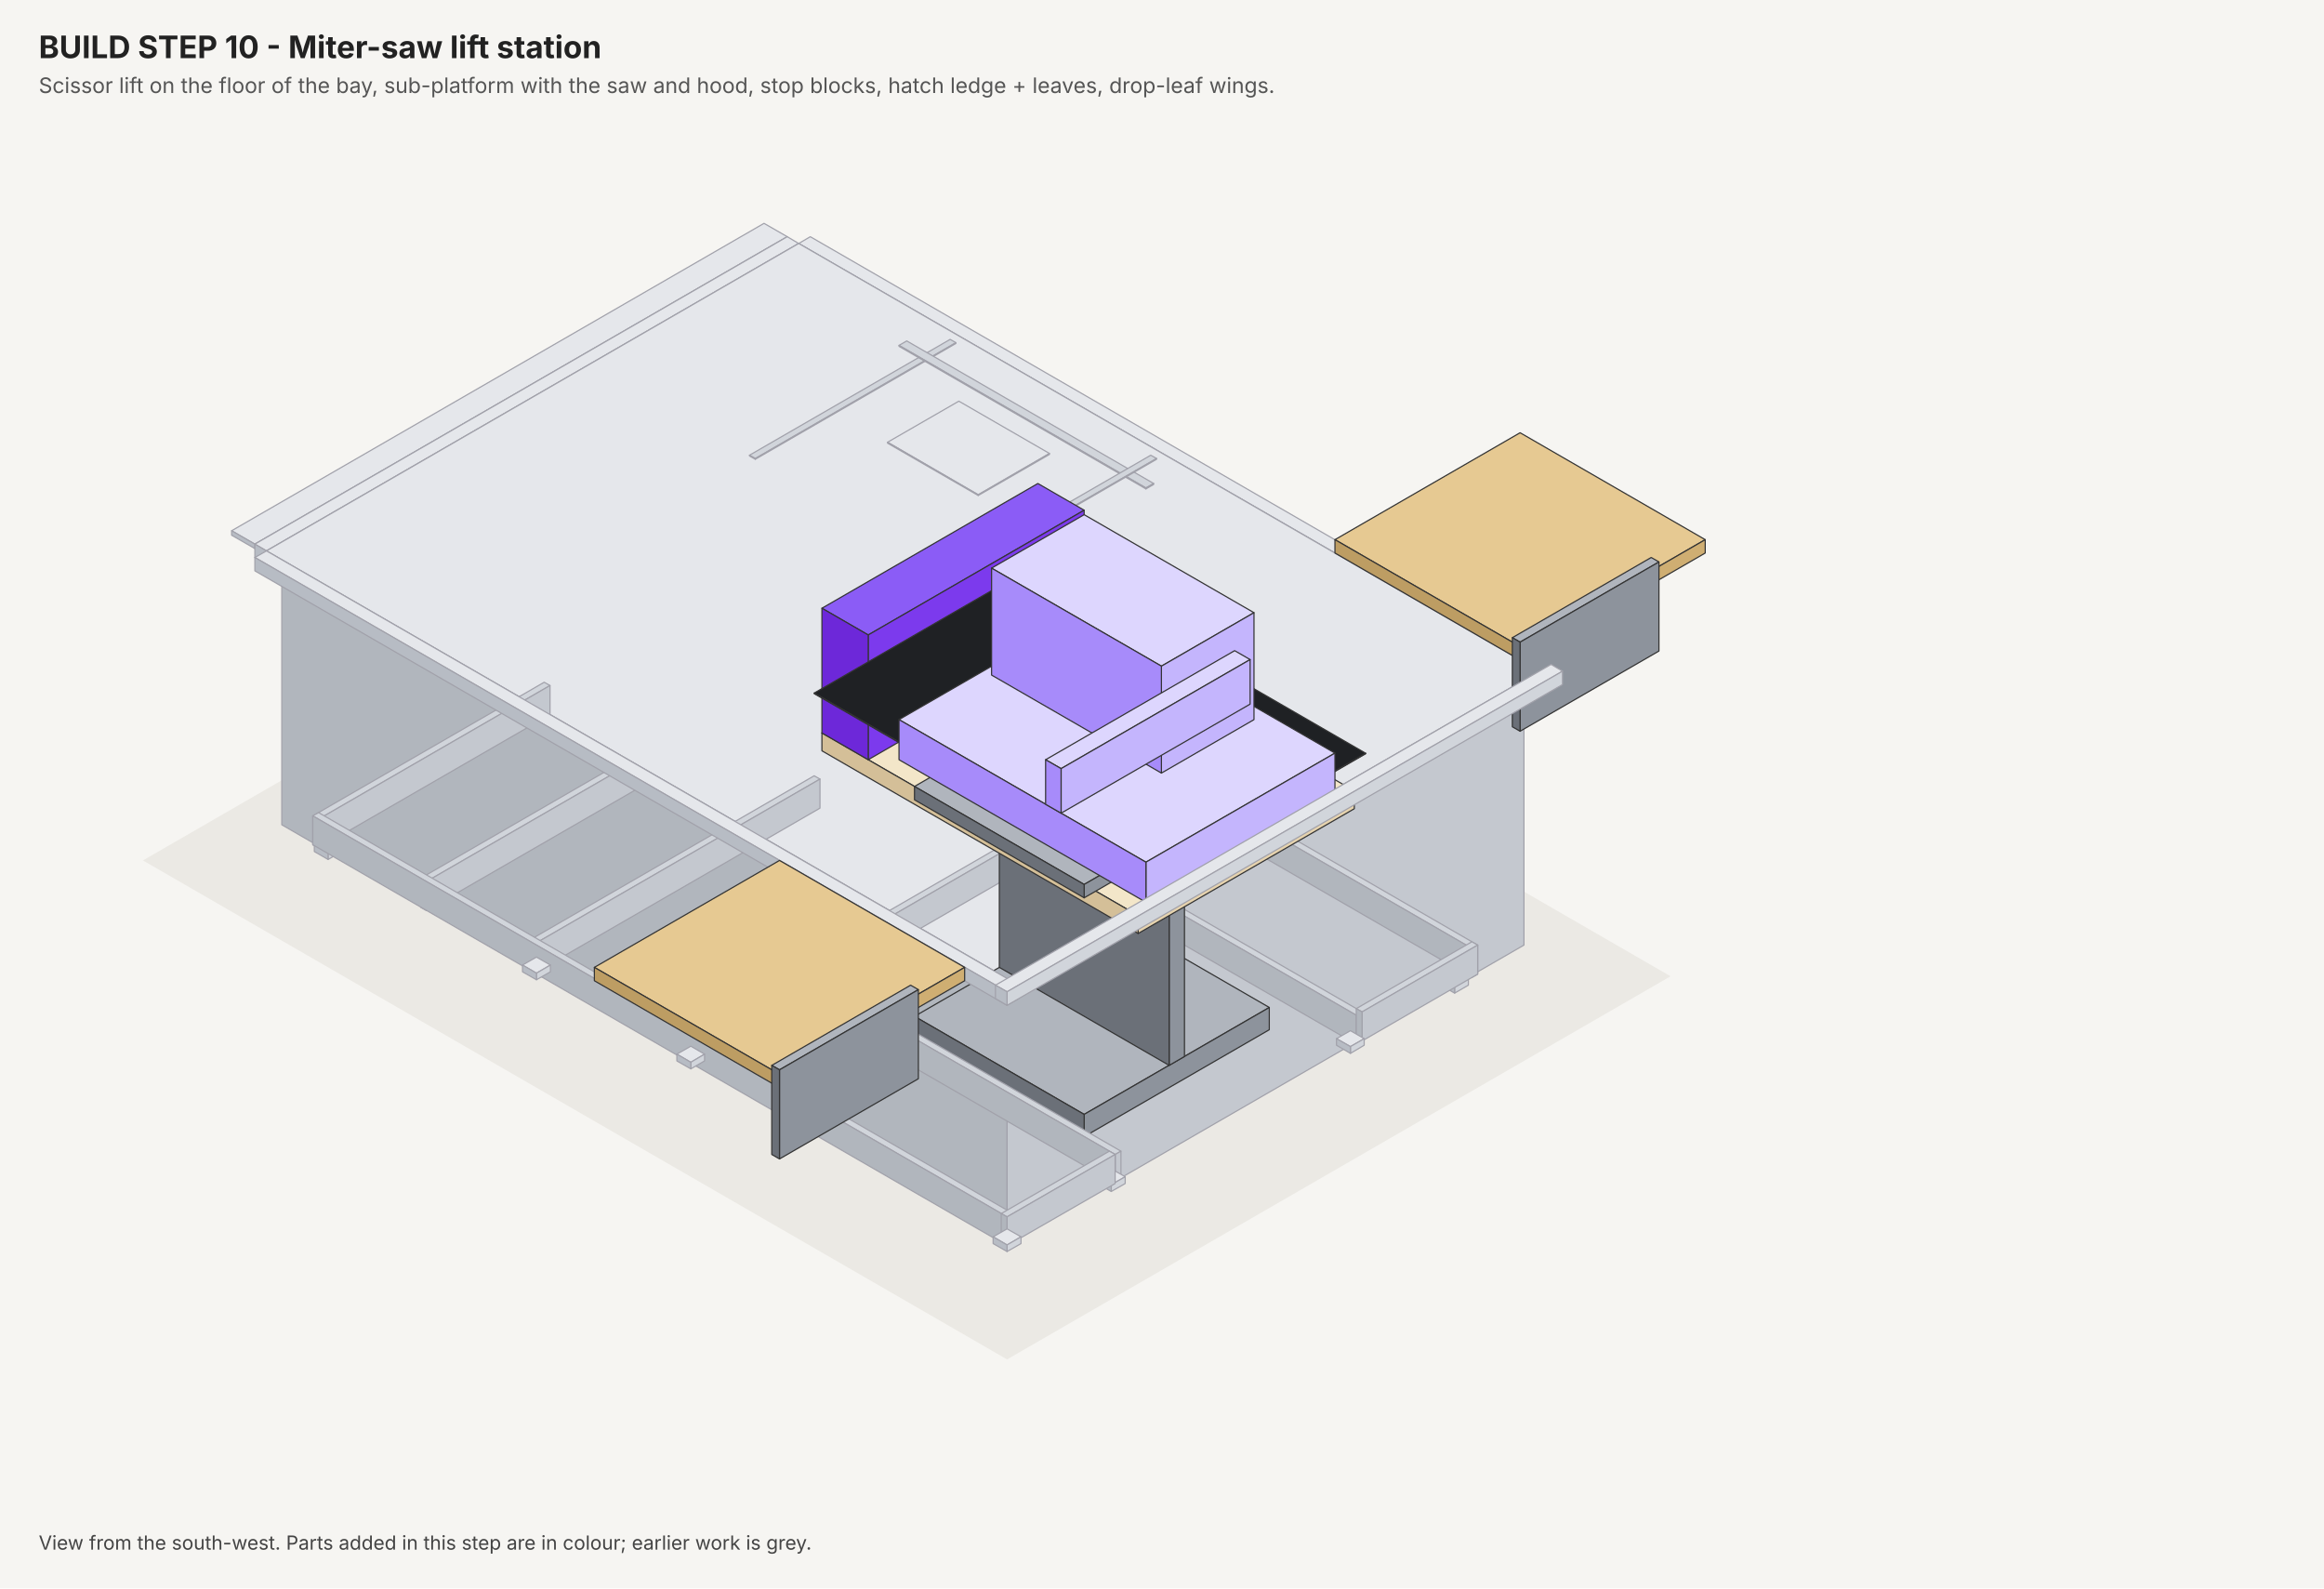
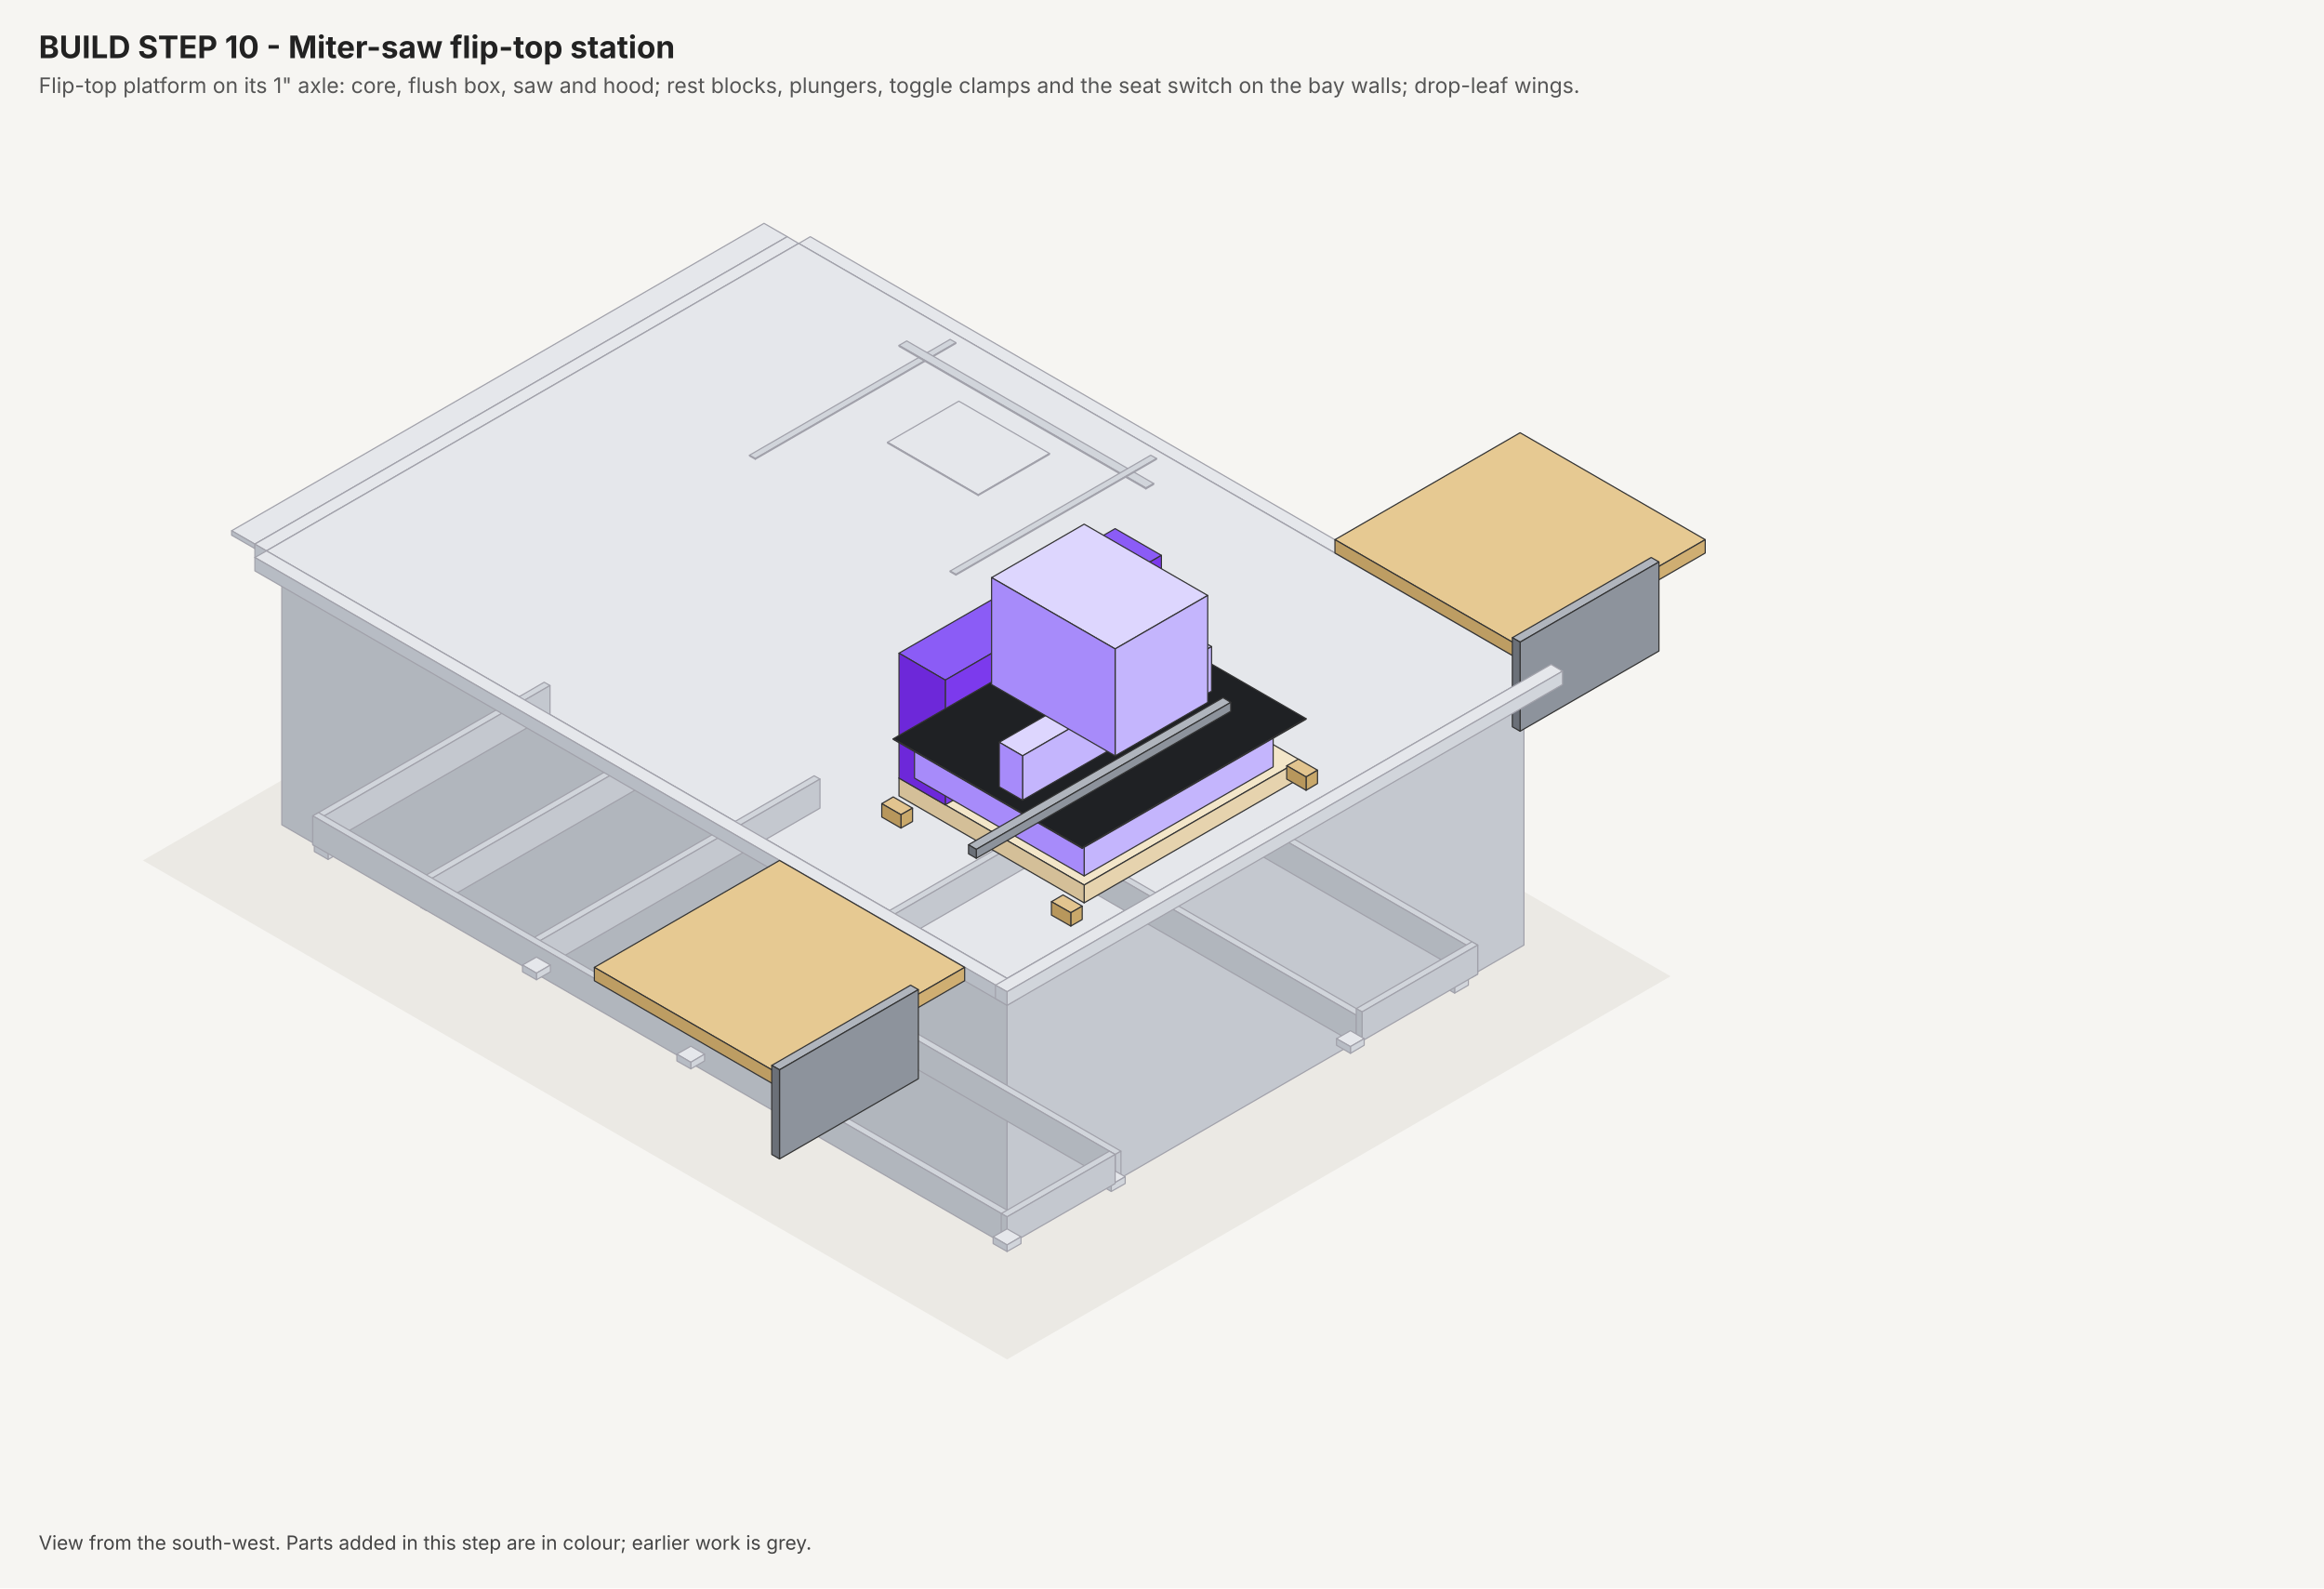
<svg xmlns="http://www.w3.org/2000/svg" viewBox="0 0 1200 820" width="1200" height="820" font-family="Inter, Helvetica, Arial, sans-serif">
  <rect width="1200" height="820" fill="#f6f5f2" />
-   <text x="20.0" y="30.0" font-size="16" fill="#222" text-anchor="start" font-weight="bold">BUILD STEP 10  -  Miter-saw lift station</text>
-   <text x="20.0" y="48.0" font-size="11" fill="#555" text-anchor="start" font-weight="normal">Scissor lift on the floor of the bay, sub-platform with the saw and hood, stop blocks, hatch ledge + leaves, drop-leaf wings.</text>
+   <text x="20.0" y="30.0" font-size="16" fill="#222" text-anchor="start" font-weight="bold">BUILD STEP 10  -  Miter-saw flip-top station</text>
+   <text x="20.0" y="48.0" font-size="11" fill="#555" text-anchor="start" font-weight="normal">Flip-top platform on its 1" axle: core, flush box, saw and hood; rest blocks, plungers, toggle clamps and the seat switch on the bay walls; drop-leaf wings.</text>
  <polygon points="520.0,701.8 862.6,504.0 416.4,246.4 73.8,444.2" fill="#ebe9e4" stroke="none" stroke-width="0.8" stroke-linejoin="round" />
  <polygon points="520.0,507.5 786.9,353.4 412.4,137.2 145.5,291.3" fill="#d1d5db" stroke="#a1a1aa" stroke-width="0.6" stroke-linejoin="round" />
  <polygon points="520.0,642.0 786.9,487.9 786.9,353.4 520.0,507.5" fill="#c4c8cf" stroke="#a1a1aa" stroke-width="0.6" stroke-linejoin="round" />
  <polygon points="520.0,642.0 145.5,425.8 145.5,291.3 520.0,507.5" fill="#b1b6bd" stroke="#a1a1aa" stroke-width="0.6" stroke-linejoin="round" />
  <polygon points="760.0,489.6 763.0,487.9 404.5,280.9 401.5,282.6" fill="#d1d5db" stroke="#a1a1aa" stroke-width="0.6" stroke-linejoin="round" />
  <polygon points="760.0,504.6 763.0,502.9 763.0,487.9 760.0,489.6" fill="#c4c8cf" stroke="#a1a1aa" stroke-width="0.6" stroke-linejoin="round" />
  <polygon points="760.0,504.6 401.5,297.6 401.5,282.6 760.0,489.6" fill="#b1b6bd" stroke="#a1a1aa" stroke-width="0.6" stroke-linejoin="round" />
  <polygon points="400.5,306.9 407.7,302.8 400.5,298.6 393.3,302.8" fill="#e5e7eb" stroke="#a1a1aa" stroke-width="0.6" stroke-linejoin="round" />
  <polygon points="400.5,310.3 407.7,306.2 407.7,302.8 400.5,306.9" fill="#d1d5db" stroke="#a1a1aa" stroke-width="0.6" stroke-linejoin="round" />
  <polygon points="400.5,310.3 393.3,306.2 393.3,302.8 400.5,306.9" fill="#b7bcc4" stroke="#a1a1aa" stroke-width="0.6" stroke-linejoin="round" />
  <polygon points="336.7,249.9 456.3,180.9 396.5,146.3 277.0,215.3" fill="#d1d5db" stroke="#a1a1aa" stroke-width="0.6" stroke-linejoin="round" />
  <polygon points="336.7,384.4 456.3,315.4 456.3,180.9 336.7,249.9" fill="#c4c8cf" stroke="#a1a1aa" stroke-width="0.6" stroke-linejoin="round" />
  <polygon points="336.7,384.4 277.0,349.9 277.0,215.3 336.7,249.9" fill="#b1b6bd" stroke="#a1a1aa" stroke-width="0.6" stroke-linejoin="round" />
  <polygon points="452.3,336.8 459.4,332.7 452.3,328.5 445.1,332.7" fill="#e5e7eb" stroke="#a1a1aa" stroke-width="0.6" stroke-linejoin="round" />
  <polygon points="452.3,340.2 459.4,336.1 459.4,332.7 452.3,336.8" fill="#d1d5db" stroke="#a1a1aa" stroke-width="0.6" stroke-linejoin="round" />
  <polygon points="452.3,340.2 445.1,336.1 445.1,332.7 452.3,336.8" fill="#b7bcc4" stroke="#a1a1aa" stroke-width="0.6" stroke-linejoin="round" />
  <polygon points="220.2,455.1 463.2,314.8 460.2,313.1 217.2,453.4" fill="#d1d5db" stroke="#a1a1aa" stroke-width="0.6" stroke-linejoin="round" />
  <polygon points="220.2,470.1 463.2,329.8 463.2,314.8 220.2,455.1" fill="#c4c8cf" stroke="#a1a1aa" stroke-width="0.6" stroke-linejoin="round" />
  <polygon points="220.2,470.1 217.2,468.4 217.2,453.4 220.2,455.1" fill="#b1b6bd" stroke="#a1a1aa" stroke-width="0.6" stroke-linejoin="round" />
  <polygon points="339.7,386.1 459.2,317.1 456.3,315.4 336.7,384.4" fill="#d1d5db" stroke="#a1a1aa" stroke-width="0.6" stroke-linejoin="round" />
  <polygon points="339.7,401.1 459.2,332.1 459.2,317.1 339.7,386.1" fill="#c4c8cf" stroke="#a1a1aa" stroke-width="0.6" stroke-linejoin="round" />
  <polygon points="339.7,401.1 336.7,399.4 336.7,384.4 339.7,386.1" fill="#b1b6bd" stroke="#a1a1aa" stroke-width="0.6" stroke-linejoin="round" />
  <polygon points="131.6,280.9 406.5,122.2 394.5,115.3 119.6,274.0" fill="#e5e7eb" stroke="#a1a1aa" stroke-width="0.6" stroke-linejoin="round" />
  <polygon points="131.6,283.2 406.5,124.5 406.5,122.2 131.6,280.9" fill="#d1d5db" stroke="#a1a1aa" stroke-width="0.6" stroke-linejoin="round" />
  <polygon points="131.6,283.2 119.6,276.3 119.6,274.0 131.6,280.9" fill="#b7bcc4" stroke="#a1a1aa" stroke-width="0.6" stroke-linejoin="round" />
  <polygon points="255.1,230.3 414.4,138.3 408.5,134.9 249.1,226.9" fill="#e5e7eb" stroke="#a1a1aa" stroke-width="0.6" stroke-linejoin="round" />
  <polygon points="255.1,244.1 414.4,152.1 414.4,138.3 255.1,230.3" fill="#d1d5db" stroke="#a1a1aa" stroke-width="0.6" stroke-linejoin="round" />
  <polygon points="255.1,244.1 249.1,240.7 249.1,226.9 255.1,230.3" fill="#b7bcc4" stroke="#a1a1aa" stroke-width="0.6" stroke-linejoin="round" />
  <polygon points="800.9,349.9 806.8,346.5 418.4,122.2 412.4,125.7" fill="#e5e7eb" stroke="#a1a1aa" stroke-width="0.6" stroke-linejoin="round" />
  <polygon points="800.9,356.8 806.8,353.4 806.8,346.5 800.9,349.9" fill="#d1d5db" stroke="#a1a1aa" stroke-width="0.6" stroke-linejoin="round" />
  <polygon points="800.9,356.8 412.4,132.6 412.4,125.7 800.9,349.9" fill="#b7bcc4" stroke="#a1a1aa" stroke-width="0.6" stroke-linejoin="round" />
  <polygon points="137.6,284.4 412.4,125.7 406.5,122.2 131.6,280.9" fill="#e5e7eb" stroke="#a1a1aa" stroke-width="0.6" stroke-linejoin="round" />
  <polygon points="137.6,291.3 412.4,132.6 412.4,125.7 137.6,284.4" fill="#d1d5db" stroke="#a1a1aa" stroke-width="0.6" stroke-linejoin="round" />
  <polygon points="137.6,291.3 131.6,287.8 131.6,280.9 137.6,284.4" fill="#b7bcc4" stroke="#a1a1aa" stroke-width="0.6" stroke-linejoin="round" />
  <polygon points="520.0,508.6 794.9,349.9 412.4,129.1 137.6,287.8" fill="#e5e7eb" stroke="#a1a1aa" stroke-width="0.6" stroke-linejoin="round" />
  <polygon points="520.0,512.0 794.9,353.4 794.9,349.9 520.0,508.6" fill="#d1d5db" stroke="#a1a1aa" stroke-width="0.6" stroke-linejoin="round" />
  <polygon points="520.0,512.0 137.6,291.3 137.6,287.8 520.0,508.6" fill="#b7bcc4" stroke="#a1a1aa" stroke-width="0.6" stroke-linejoin="round" />
  <polygon points="520.0,505.1 794.9,346.5 412.4,125.7 137.6,284.4" fill="#e5e7eb" stroke="#a1a1aa" stroke-width="0.6" stroke-linejoin="round" />
  <polygon points="520.0,508.6 794.9,349.9 794.9,346.5 520.0,505.1" fill="#d1d5db" stroke="#a1a1aa" stroke-width="0.6" stroke-linejoin="round" />
  <polygon points="520.0,508.6 137.6,287.8 137.6,284.4 520.0,505.1" fill="#b7bcc4" stroke="#a1a1aa" stroke-width="0.6" stroke-linejoin="round" />
  <polygon points="164.5,422.9 284.0,353.9 281.0,352.2 161.5,421.2" fill="#d1d5db" stroke="#a1a1aa" stroke-width="0.6" stroke-linejoin="round" />
  <polygon points="164.5,437.9 284.0,368.9 284.0,353.9 164.5,422.9" fill="#c4c8cf" stroke="#a1a1aa" stroke-width="0.6" stroke-linejoin="round" />
  <polygon points="164.5,437.9 161.5,436.1 161.5,421.2 164.5,422.9" fill="#b1b6bd" stroke="#a1a1aa" stroke-width="0.6" stroke-linejoin="round" />
  <polygon points="587.7,415.0 594.9,410.9 587.7,406.7 580.6,410.9" fill="#e5e7eb" stroke="#a1a1aa" stroke-width="0.6" stroke-linejoin="round" />
  <polygon points="587.7,418.4 594.9,414.3 594.9,410.9 587.7,415.0" fill="#d1d5db" stroke="#a1a1aa" stroke-width="0.6" stroke-linejoin="round" />
  <polygon points="587.7,418.4 580.6,414.3 580.6,410.9 587.7,415.0" fill="#b7bcc4" stroke="#a1a1aa" stroke-width="0.6" stroke-linejoin="round" />
  <polygon points="355.7,533.3 598.7,393.0 595.7,391.3 352.7,531.6" fill="#d1d5db" stroke="#a1a1aa" stroke-width="0.6" stroke-linejoin="round" />
  <polygon points="355.7,548.3 598.7,408.0 598.7,393.0 355.7,533.3" fill="#c4c8cf" stroke="#a1a1aa" stroke-width="0.6" stroke-linejoin="round" />
  <polygon points="355.7,548.3 352.7,546.5 352.7,531.6 355.7,533.3" fill="#b1b6bd" stroke="#a1a1aa" stroke-width="0.6" stroke-linejoin="round" />
  <polygon points="390.0,236.7 493.6,176.9 490.6,175.2 387.0,235.0" fill="#d1d5db" stroke="#a1a1aa" stroke-width="0.6" stroke-linejoin="round" />
  <polygon points="390.0,237.1 493.6,177.3 493.6,176.9 390.0,236.7" fill="#c4c8cf" stroke="#a1a1aa" stroke-width="0.6" stroke-linejoin="round" />
  <polygon points="390.0,237.1 387.0,235.4 387.0,235.0 390.0,236.7" fill="#b1b6bd" stroke="#a1a1aa" stroke-width="0.6" stroke-linejoin="round" />
  <polygon points="591.7,251.9 595.7,249.6 468.2,176.0 464.2,178.3" fill="#d1d5db" stroke="#a1a1aa" stroke-width="0.6" stroke-linejoin="round" />
  <polygon points="591.7,252.4 595.7,250.1 595.7,249.6 591.7,251.9" fill="#c4c8cf" stroke="#a1a1aa" stroke-width="0.6" stroke-linejoin="round" />
  <polygon points="591.7,252.4 464.2,178.8 464.2,178.3 591.7,251.9" fill="#b1b6bd" stroke="#a1a1aa" stroke-width="0.6" stroke-linejoin="round" />
  <polygon points="276.0,487.3 423.4,402.2 420.4,400.5 273.0,485.6" fill="#d1d5db" stroke="#a1a1aa" stroke-width="0.6" stroke-linejoin="round" />
  <polygon points="276.0,502.3 423.4,417.2 423.4,402.2 276.0,487.3" fill="#c4c8cf" stroke="#a1a1aa" stroke-width="0.6" stroke-linejoin="round" />
  <polygon points="276.0,502.3 273.0,500.6 273.0,485.6 276.0,487.3" fill="#b1b6bd" stroke="#a1a1aa" stroke-width="0.6" stroke-linejoin="round" />
  <polygon points="169.4,440.3 176.6,436.1 169.4,432.0 162.3,436.1" fill="#e5e7eb" stroke="#a1a1aa" stroke-width="0.6" stroke-linejoin="round" />
  <polygon points="169.4,443.7 176.6,439.6 176.6,436.1 169.4,440.3" fill="#d1d5db" stroke="#a1a1aa" stroke-width="0.6" stroke-linejoin="round" />
  <polygon points="169.4,443.7 162.3,439.6 162.3,436.1 169.4,440.3" fill="#b7bcc4" stroke="#a1a1aa" stroke-width="0.6" stroke-linejoin="round" />
  <polygon points="520.0,628.2 523.0,626.5 164.5,419.5 161.5,421.2" fill="#d1d5db" stroke="#a1a1aa" stroke-width="0.6" stroke-linejoin="round" />
  <polygon points="520.0,643.1 523.0,641.4 523.0,626.5 520.0,628.2" fill="#c4c8cf" stroke="#a1a1aa" stroke-width="0.6" stroke-linejoin="round" />
  <polygon points="520.0,643.1 161.5,436.1 161.5,421.2 520.0,628.2" fill="#b1b6bd" stroke="#a1a1aa" stroke-width="0.6" stroke-linejoin="round" />
  <polygon points="700.3,524.1 703.3,522.4 535.9,425.8 532.9,427.5" fill="#d1d5db" stroke="#a1a1aa" stroke-width="0.6" stroke-linejoin="round" />
  <polygon points="700.3,539.1 703.3,537.4 703.3,522.4 700.3,524.1" fill="#c4c8cf" stroke="#a1a1aa" stroke-width="0.6" stroke-linejoin="round" />
  <polygon points="700.3,539.1 532.9,442.5 532.9,427.5 700.3,524.1" fill="#b1b6bd" stroke="#a1a1aa" stroke-width="0.6" stroke-linejoin="round" />
  <polygon points="505.1,255.4 541.9,234.1 495.1,207.1 458.3,228.3" fill="#e5e7eb" stroke="#a1a1aa" stroke-width="0.6" stroke-linejoin="round" />
  <polygon points="505.1,255.8 541.9,234.6 541.9,234.1 505.1,255.4" fill="#d1d5db" stroke="#a1a1aa" stroke-width="0.6" stroke-linejoin="round" />
  <polygon points="505.1,255.8 458.3,228.8 458.3,228.3 505.1,255.4" fill="#b7bcc4" stroke="#a1a1aa" stroke-width="0.6" stroke-linejoin="round" />
  <polygon points="784.9,333.8 880.5,278.6 784.9,223.4 689.3,278.6" fill="#e6c992" stroke="#333" stroke-width="0.6" stroke-linejoin="round" />
  <polygon points="784.9,340.7 880.5,285.5 880.5,278.6 784.9,333.8" fill="#cfae72" stroke="#333" stroke-width="0.6" stroke-linejoin="round" />
  <polygon points="784.9,340.7 689.3,285.5 689.3,278.6 784.9,333.8" fill="#bd9d63" stroke="#333" stroke-width="0.6" stroke-linejoin="round" />
  <polygon points="493.6,296.5 597.2,236.7 594.2,235.0 490.6,294.8" fill="#d1d5db" stroke="#a1a1aa" stroke-width="0.6" stroke-linejoin="round" />
  <polygon points="493.6,296.9 597.2,237.1 597.2,236.7 493.6,296.5" fill="#c4c8cf" stroke="#a1a1aa" stroke-width="0.6" stroke-linejoin="round" />
  <polygon points="493.6,296.9 490.6,295.2 490.6,294.8 493.6,296.5" fill="#b1b6bd" stroke="#a1a1aa" stroke-width="0.6" stroke-linejoin="round" />
-   <polygon points="559.8,575.3 655.4,520.1 567.8,469.5 472.2,524.7" fill="#b0b5bd" stroke="#333" stroke-width="0.6" stroke-linejoin="round" />
-   <polygon points="559.8,586.8 655.4,531.6 655.4,520.1 559.8,575.3" fill="#8d939c" stroke="#333" stroke-width="0.6" stroke-linejoin="round" />
-   <polygon points="559.8,586.8 472.2,536.2 472.2,524.7 559.8,575.3" fill="#6b7078" stroke="#333" stroke-width="0.6" stroke-linejoin="round" />
  <polygon points="784.9,331.5 856.6,290.1 852.6,287.8 780.9,329.2" fill="#b0b5bd" stroke="#333" stroke-width="0.6" stroke-linejoin="round" />
  <polygon points="784.9,377.5 856.6,336.1 856.6,290.1 784.9,331.5" fill="#8d939c" stroke="#333" stroke-width="0.6" stroke-linejoin="round" />
  <polygon points="784.9,377.5 780.9,375.2 780.9,329.2 784.9,331.5" fill="#6b7078" stroke="#333" stroke-width="0.6" stroke-linejoin="round" />
  <polygon points="277.0,502.4 284.2,498.2 277.0,494.1 269.8,498.2" fill="#e5e7eb" stroke="#a1a1aa" stroke-width="0.6" stroke-linejoin="round" />
  <polygon points="277.0,505.8 284.2,501.7 284.2,498.2 277.0,502.4" fill="#d1d5db" stroke="#a1a1aa" stroke-width="0.6" stroke-linejoin="round" />
  <polygon points="277.0,505.8 269.8,501.7 269.8,498.2 277.0,502.4" fill="#b7bcc4" stroke="#a1a1aa" stroke-width="0.6" stroke-linejoin="round" />
  <polygon points="751.1,509.3 758.2,505.1 751.1,501.0 743.9,505.1" fill="#e5e7eb" stroke="#a1a1aa" stroke-width="0.6" stroke-linejoin="round" />
  <polygon points="751.1,512.7 758.2,508.6 758.2,505.1 751.1,509.3" fill="#d1d5db" stroke="#a1a1aa" stroke-width="0.6" stroke-linejoin="round" />
  <polygon points="751.1,512.7 743.9,508.6 743.9,505.1 751.1,509.3" fill="#b7bcc4" stroke="#a1a1aa" stroke-width="0.6" stroke-linejoin="round" />
  <polygon points="703.3,522.4 763.0,487.9 760.0,486.2 700.3,520.7" fill="#d1d5db" stroke="#a1a1aa" stroke-width="0.6" stroke-linejoin="round" />
  <polygon points="703.3,537.4 763.0,502.9 763.0,487.9 703.3,522.4" fill="#c4c8cf" stroke="#a1a1aa" stroke-width="0.6" stroke-linejoin="round" />
  <polygon points="703.3,537.4 700.3,535.6 700.3,520.7 703.3,522.4" fill="#b1b6bd" stroke="#a1a1aa" stroke-width="0.6" stroke-linejoin="round" />
-   <polygon points="603.7,438.2 611.6,433.6 524.0,383.0 516.0,387.6" fill="#b0b5bd" stroke="#333" stroke-width="0.6" stroke-linejoin="round" />
-   <polygon points="603.7,550.0 611.6,545.4 611.6,433.6 603.7,438.2" fill="#8d939c" stroke="#333" stroke-width="0.6" stroke-linejoin="round" />
-   <polygon points="603.7,550.0 516.0,499.4 516.0,387.6 603.7,438.2" fill="#6b7078" stroke="#333" stroke-width="0.6" stroke-linejoin="round" />
  <polygon points="575.8,596.0 578.8,594.3 411.4,497.7 408.5,499.4" fill="#d1d5db" stroke="#a1a1aa" stroke-width="0.6" stroke-linejoin="round" />
  <polygon points="575.8,611.0 578.8,609.2 578.8,594.3 575.8,596.0" fill="#c4c8cf" stroke="#a1a1aa" stroke-width="0.6" stroke-linejoin="round" />
  <polygon points="575.8,611.0 408.5,514.4 408.5,499.4 575.8,596.0" fill="#b1b6bd" stroke="#a1a1aa" stroke-width="0.6" stroke-linejoin="round" />
-   <polygon points="587.7,472.7 699.3,408.3 535.9,314.0 424.4,378.4" fill="#f3e6c9" stroke="#333" stroke-width="0.6" stroke-linejoin="round" />
-   <polygon points="587.7,481.9 699.3,417.5 699.3,408.3 587.7,472.7" fill="#e6d3ae" stroke="#333" stroke-width="0.6" stroke-linejoin="round" />
-   <polygon points="587.7,481.9 424.4,387.6 424.4,378.4 587.7,472.7" fill="#d4bf98" stroke="#333" stroke-width="0.6" stroke-linejoin="round" />
  <polygon points="520.0,512.0 526.0,508.6 137.6,284.4 131.6,287.8" fill="#e5e7eb" stroke="#a1a1aa" stroke-width="0.6" stroke-linejoin="round" />
  <polygon points="520.0,519.0 526.0,515.5 526.0,508.6 520.0,512.0" fill="#d1d5db" stroke="#a1a1aa" stroke-width="0.6" stroke-linejoin="round" />
  <polygon points="520.0,519.0 131.6,294.7 131.6,287.8 520.0,512.0" fill="#b7bcc4" stroke="#a1a1aa" stroke-width="0.6" stroke-linejoin="round" />
-   <polygon points="448.3,327.8 559.8,263.4 535.9,249.6 424.4,314.0" fill="#8b5cf6" stroke="#333" stroke-width="0.6" stroke-linejoin="round" />
-   <polygon points="448.3,392.2 559.8,327.8 559.8,263.4 448.3,327.8" fill="#7c3aed" stroke="#333" stroke-width="0.6" stroke-linejoin="round" />
-   <polygon points="448.3,392.2 424.4,378.4 424.4,314.0 448.3,327.8" fill="#6d28d9" stroke="#333" stroke-width="0.6" stroke-linejoin="round" />
-   <polygon points="589.7,455.6 705.2,388.9 535.9,291.1 420.4,357.8" fill="#1f2124" stroke="#333" stroke-width="0.6" stroke-linejoin="round" />
-   <polygon points="589.7,455.8 705.2,389.1 705.2,388.9 589.7,455.6" fill="#1f2124" stroke="#333" stroke-width="0.6" stroke-linejoin="round" />
-   <polygon points="589.7,455.8 420.4,358.1 420.4,357.8 589.7,455.6" fill="#1f2124" stroke="#333" stroke-width="0.6" stroke-linejoin="round" />
+   <polygon points="586.7,350.5 592.7,347.0 582.7,341.3 576.8,344.7" fill="#e2c48f" stroke="#333" stroke-width="0.6" stroke-linejoin="round" />
+   <polygon points="586.7,357.4 592.7,353.9 592.7,347.0 586.7,350.5" fill="#c9a86a" stroke="#333" stroke-width="0.6" stroke-linejoin="round" />
+   <polygon points="586.7,357.4 576.8,351.6 576.8,344.7 586.7,350.5" fill="#b8975c" stroke="#333" stroke-width="0.6" stroke-linejoin="round" />
  <polygon points="697.3,540.3 704.4,536.2 697.3,532.1 690.1,536.2" fill="#e5e7eb" stroke="#a1a1aa" stroke-width="0.6" stroke-linejoin="round" />
  <polygon points="697.3,543.8 704.4,539.6 704.4,536.2 697.3,540.3" fill="#d1d5db" stroke="#a1a1aa" stroke-width="0.6" stroke-linejoin="round" />
  <polygon points="697.3,543.8 690.1,539.6 690.1,536.2 697.3,540.3" fill="#b7bcc4" stroke="#a1a1aa" stroke-width="0.6" stroke-linejoin="round" />
-   <polygon points="559.8,456.6 655.4,401.4 567.8,350.8 472.2,406.0" fill="#b0b5bd" stroke="#333" stroke-width="0.6" stroke-linejoin="round" />
-   <polygon points="559.8,463.5 655.4,408.3 655.4,401.4 559.8,456.6" fill="#8d939c" stroke="#333" stroke-width="0.6" stroke-linejoin="round" />
-   <polygon points="559.8,463.5 472.2,412.9 472.2,406.0 559.8,456.6" fill="#6b7078" stroke="#333" stroke-width="0.6" stroke-linejoin="round" />
+   <polygon points="559.8,456.9 671.4,392.5 575.8,337.2 464.2,401.7" fill="#f3e6c9" stroke="#333" stroke-width="0.6" stroke-linejoin="round" />
+   <polygon points="559.8,466.1 671.4,401.7 671.4,392.5 559.8,456.9" fill="#e6d3ae" stroke="#333" stroke-width="0.6" stroke-linejoin="round" />
+   <polygon points="559.8,466.1 464.2,410.9 464.2,401.7 559.8,456.9" fill="#d4bf98" stroke="#333" stroke-width="0.6" stroke-linejoin="round" />
  <polygon points="356.7,548.4 363.8,544.2 356.7,540.1 349.5,544.2" fill="#e5e7eb" stroke="#a1a1aa" stroke-width="0.6" stroke-linejoin="round" />
  <polygon points="356.7,551.8 363.8,547.7 363.8,544.2 356.7,548.4" fill="#d1d5db" stroke="#a1a1aa" stroke-width="0.6" stroke-linejoin="round" />
  <polygon points="356.7,551.8 349.5,547.7 349.5,544.2 356.7,548.4" fill="#b7bcc4" stroke="#a1a1aa" stroke-width="0.6" stroke-linejoin="round" />
-   <polygon points="591.7,445.1 689.3,388.8 561.8,315.2 464.2,371.5" fill="#ddd6fe" stroke="#333" stroke-width="0.6" stroke-linejoin="round" />
-   <polygon points="591.7,465.8 689.3,409.5 689.3,388.8 591.7,445.1" fill="#c4b5fd" stroke="#333" stroke-width="0.6" stroke-linejoin="round" />
-   <polygon points="591.7,465.8 464.2,392.2 464.2,371.5 591.7,445.1" fill="#a78bfa" stroke="#333" stroke-width="0.6" stroke-linejoin="round" />
+   <polygon points="488.1,351.1 599.7,286.7 575.8,272.9 464.2,337.2" fill="#8b5cf6" stroke="#333" stroke-width="0.6" stroke-linejoin="round" />
+   <polygon points="488.1,415.5 599.7,351.1 599.7,286.7 488.1,351.1" fill="#7c3aed" stroke="#333" stroke-width="0.6" stroke-linejoin="round" />
+   <polygon points="488.1,415.5 464.2,401.7 464.2,337.2 488.1,351.1" fill="#6d28d9" stroke="#333" stroke-width="0.6" stroke-linejoin="round" />
+   <polygon points="559.8,431.6 657.4,375.2 569.8,324.6 472.2,381.0" fill="#ddd6fe" stroke="#333" stroke-width="0.6" stroke-linejoin="round" />
+   <polygon points="559.8,452.2 657.4,395.9 657.4,375.2 559.8,431.6" fill="#c4b5fd" stroke="#333" stroke-width="0.6" stroke-linejoin="round" />
+   <polygon points="559.8,452.2 472.2,401.7 472.2,381.0 559.8,431.6" fill="#a78bfa" stroke="#333" stroke-width="0.6" stroke-linejoin="round" />
+   <polygon points="558.8,437.7 674.4,371.0 576.8,314.7 461.2,381.4" fill="#1f2124" stroke="#333" stroke-width="0.6" stroke-linejoin="round" />
+   <polygon points="558.8,438.0 674.4,371.3 674.4,371.0 558.8,437.7" fill="#1f2124" stroke="#333" stroke-width="0.6" stroke-linejoin="round" />
+   <polygon points="558.8,438.0 461.2,381.7 461.2,381.4 558.8,437.7" fill="#1f2124" stroke="#333" stroke-width="0.6" stroke-linejoin="round" />
+   <polygon points="504.1,438.5 635.5,362.6 631.5,360.2 500.1,436.1" fill="#b0b5bd" stroke="#333" stroke-width="0.6" stroke-linejoin="round" />
+   <polygon points="504.1,443.1 635.5,367.2 635.5,362.6 504.1,438.5" fill="#8d939c" stroke="#333" stroke-width="0.6" stroke-linejoin="round" />
+   <polygon points="504.1,443.1 500.1,440.8 500.1,436.1 504.1,438.5" fill="#6b7078" stroke="#333" stroke-width="0.6" stroke-linejoin="round" />
  <polygon points="520.0,512.0 806.8,346.5 800.9,343.0 514.0,508.6" fill="#e5e7eb" stroke="#a1a1aa" stroke-width="0.6" stroke-linejoin="round" />
  <polygon points="520.0,519.0 806.8,353.4 806.8,346.5 520.0,512.0" fill="#d1d5db" stroke="#a1a1aa" stroke-width="0.6" stroke-linejoin="round" />
  <polygon points="520.0,519.0 514.0,515.5 514.0,508.6 520.0,512.0" fill="#b7bcc4" stroke="#a1a1aa" stroke-width="0.6" stroke-linejoin="round" />
-   <polygon points="599.7,343.9 647.5,316.3 559.8,265.7 512.0,293.3" fill="#ddd6fe" stroke="#333" stroke-width="0.6" stroke-linejoin="round" />
-   <polygon points="599.7,399.1 647.5,371.5 647.5,316.3 599.7,343.9" fill="#c4b5fd" stroke="#333" stroke-width="0.6" stroke-linejoin="round" />
-   <polygon points="599.7,399.1 512.0,348.5 512.0,293.3 599.7,343.9" fill="#a78bfa" stroke="#333" stroke-width="0.6" stroke-linejoin="round" />
-   <polygon points="547.9,396.8 645.5,340.5 637.5,335.9 539.9,392.2" fill="#ddd6fe" stroke="#333" stroke-width="0.6" stroke-linejoin="round" />
-   <polygon points="547.9,419.8 645.5,363.5 645.5,340.5 547.9,396.8" fill="#c4b5fd" stroke="#333" stroke-width="0.6" stroke-linejoin="round" />
-   <polygon points="547.9,419.8 539.9,415.2 539.9,392.2 547.9,396.8" fill="#a78bfa" stroke="#333" stroke-width="0.6" stroke-linejoin="round" />
+   <polygon points="674.4,401.1 680.3,397.6 670.4,391.9 664.4,395.3" fill="#e2c48f" stroke="#333" stroke-width="0.6" stroke-linejoin="round" />
+   <polygon points="674.4,408.0 680.3,404.5 680.3,397.6 674.4,401.1" fill="#c9a86a" stroke="#333" stroke-width="0.6" stroke-linejoin="round" />
+   <polygon points="674.4,408.0 664.4,402.2 664.4,395.3 674.4,401.1" fill="#b8975c" stroke="#333" stroke-width="0.6" stroke-linejoin="round" />
+   <polygon points="528.0,390.2 625.6,333.8 613.6,326.9 516.0,383.2" fill="#ddd6fe" stroke="#333" stroke-width="0.6" stroke-linejoin="round" />
+   <polygon points="528.0,413.1 625.6,356.8 625.6,333.8 528.0,390.2" fill="#c4b5fd" stroke="#333" stroke-width="0.6" stroke-linejoin="round" />
+   <polygon points="528.0,413.1 516.0,406.2 516.0,383.2 528.0,390.2" fill="#a78bfa" stroke="#333" stroke-width="0.6" stroke-linejoin="round" />
+   <polygon points="575.8,335.0 623.6,307.4 559.8,270.6 512.0,298.2" fill="#ddd6fe" stroke="#333" stroke-width="0.6" stroke-linejoin="round" />
+   <polygon points="575.8,390.2 623.6,362.6 623.6,307.4 575.8,335.0" fill="#c4b5fd" stroke="#333" stroke-width="0.6" stroke-linejoin="round" />
+   <polygon points="575.8,390.2 512.0,353.4 512.0,298.2 575.8,335.0" fill="#a78bfa" stroke="#333" stroke-width="0.6" stroke-linejoin="round" />
+   <polygon points="465.2,420.6 471.2,417.2 461.2,411.4 455.3,414.9" fill="#e2c48f" stroke="#333" stroke-width="0.6" stroke-linejoin="round" />
+   <polygon points="465.2,427.5 471.2,424.1 471.2,417.2 465.2,420.6" fill="#c9a86a" stroke="#333" stroke-width="0.6" stroke-linejoin="round" />
+   <polygon points="465.2,427.5 455.3,421.8 455.3,414.9 465.2,420.6" fill="#b8975c" stroke="#333" stroke-width="0.6" stroke-linejoin="round" />
  <polygon points="573.8,611.6 581.0,607.5 573.8,603.4 566.6,607.5" fill="#e5e7eb" stroke="#a1a1aa" stroke-width="0.6" stroke-linejoin="round" />
  <polygon points="573.8,615.1 581.0,611.0 581.0,607.5 573.8,611.6" fill="#d1d5db" stroke="#a1a1aa" stroke-width="0.6" stroke-linejoin="round" />
  <polygon points="573.8,615.1 566.6,611.0 566.6,607.5 573.8,611.6" fill="#b7bcc4" stroke="#a1a1aa" stroke-width="0.6" stroke-linejoin="round" />
  <polygon points="520.0,628.2 575.8,596.0 572.8,594.3 517.0,626.5" fill="#d1d5db" stroke="#a1a1aa" stroke-width="0.6" stroke-linejoin="round" />
  <polygon points="520.0,643.1 575.8,611.0 575.8,596.0 520.0,628.2" fill="#c4c8cf" stroke="#a1a1aa" stroke-width="0.6" stroke-linejoin="round" />
  <polygon points="520.0,643.1 517.0,641.4 517.0,626.5 520.0,628.2" fill="#b1b6bd" stroke="#a1a1aa" stroke-width="0.6" stroke-linejoin="round" />
  <polygon points="520.0,642.7 527.2,638.5 520.0,634.4 512.8,638.5" fill="#e5e7eb" stroke="#a1a1aa" stroke-width="0.6" stroke-linejoin="round" />
  <polygon points="520.0,646.1 527.2,642.0 527.2,638.5 520.0,642.7" fill="#d1d5db" stroke="#a1a1aa" stroke-width="0.6" stroke-linejoin="round" />
  <polygon points="520.0,646.1 512.8,642.0 512.8,638.5 520.0,642.7" fill="#b7bcc4" stroke="#a1a1aa" stroke-width="0.6" stroke-linejoin="round" />
+   <polygon points="552.9,471.2 558.8,467.8 548.9,462.0 542.9,465.5" fill="#e2c48f" stroke="#333" stroke-width="0.6" stroke-linejoin="round" />
+   <polygon points="552.9,478.1 558.8,474.7 558.8,467.8 552.9,471.2" fill="#c9a86a" stroke="#333" stroke-width="0.6" stroke-linejoin="round" />
+   <polygon points="552.9,478.1 542.9,472.4 542.9,465.5 552.9,471.2" fill="#b8975c" stroke="#333" stroke-width="0.6" stroke-linejoin="round" />
  <polygon points="402.5,554.6 498.1,499.4 402.5,444.2 306.9,499.4" fill="#e6c992" stroke="#333" stroke-width="0.6" stroke-linejoin="round" />
  <polygon points="402.5,561.5 498.1,506.3 498.1,499.4 402.5,554.6" fill="#cfae72" stroke="#333" stroke-width="0.6" stroke-linejoin="round" />
  <polygon points="402.5,561.5 306.9,506.3 306.9,499.4 402.5,554.6" fill="#bd9d63" stroke="#333" stroke-width="0.6" stroke-linejoin="round" />
  <polygon points="402.5,552.3 474.2,510.9 470.2,508.6 398.5,550.0" fill="#b0b5bd" stroke="#333" stroke-width="0.6" stroke-linejoin="round" />
  <polygon points="402.5,598.3 474.2,556.9 474.2,510.9 402.5,552.3" fill="#8d939c" stroke="#333" stroke-width="0.6" stroke-linejoin="round" />
  <polygon points="402.5,598.3 398.5,596.0 398.5,550.0 402.5,552.3" fill="#6b7078" stroke="#333" stroke-width="0.6" stroke-linejoin="round" />
  <text x="20.0" y="800.0" font-size="10" fill="#444" text-anchor="start" font-weight="normal">View from the south-west.  Parts added in this step are in colour; earlier work is grey.</text>
</svg>
